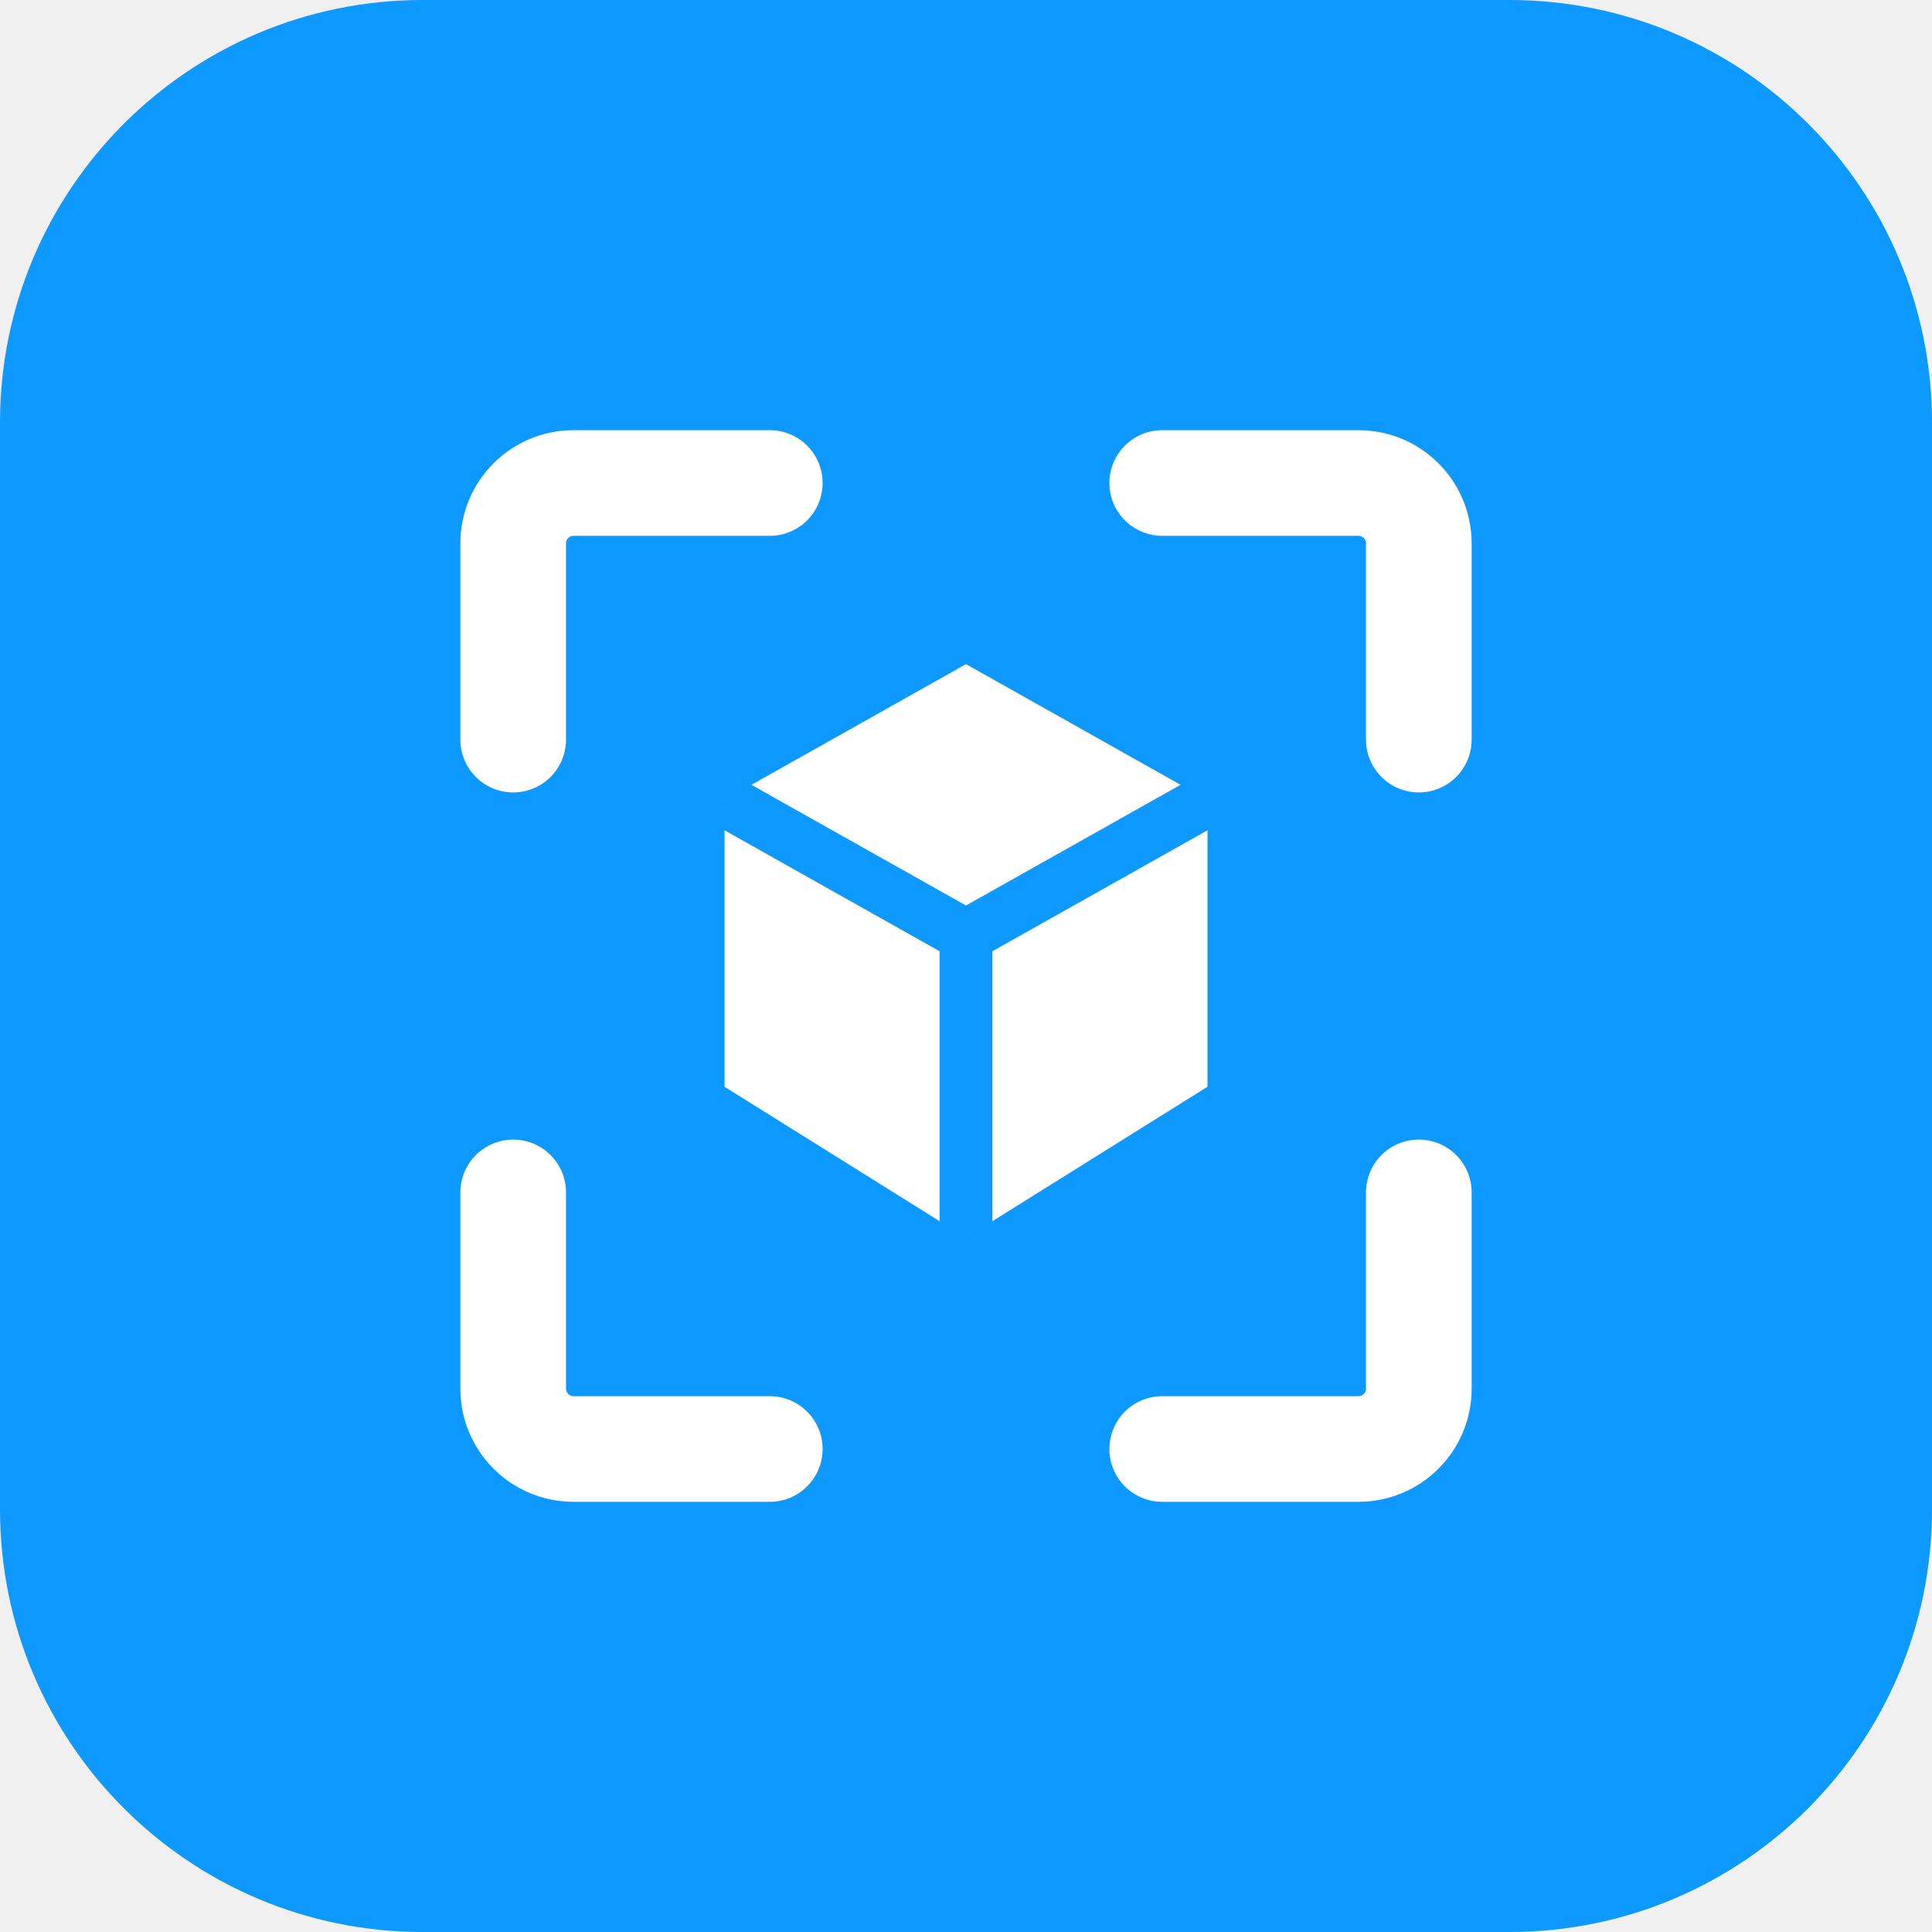
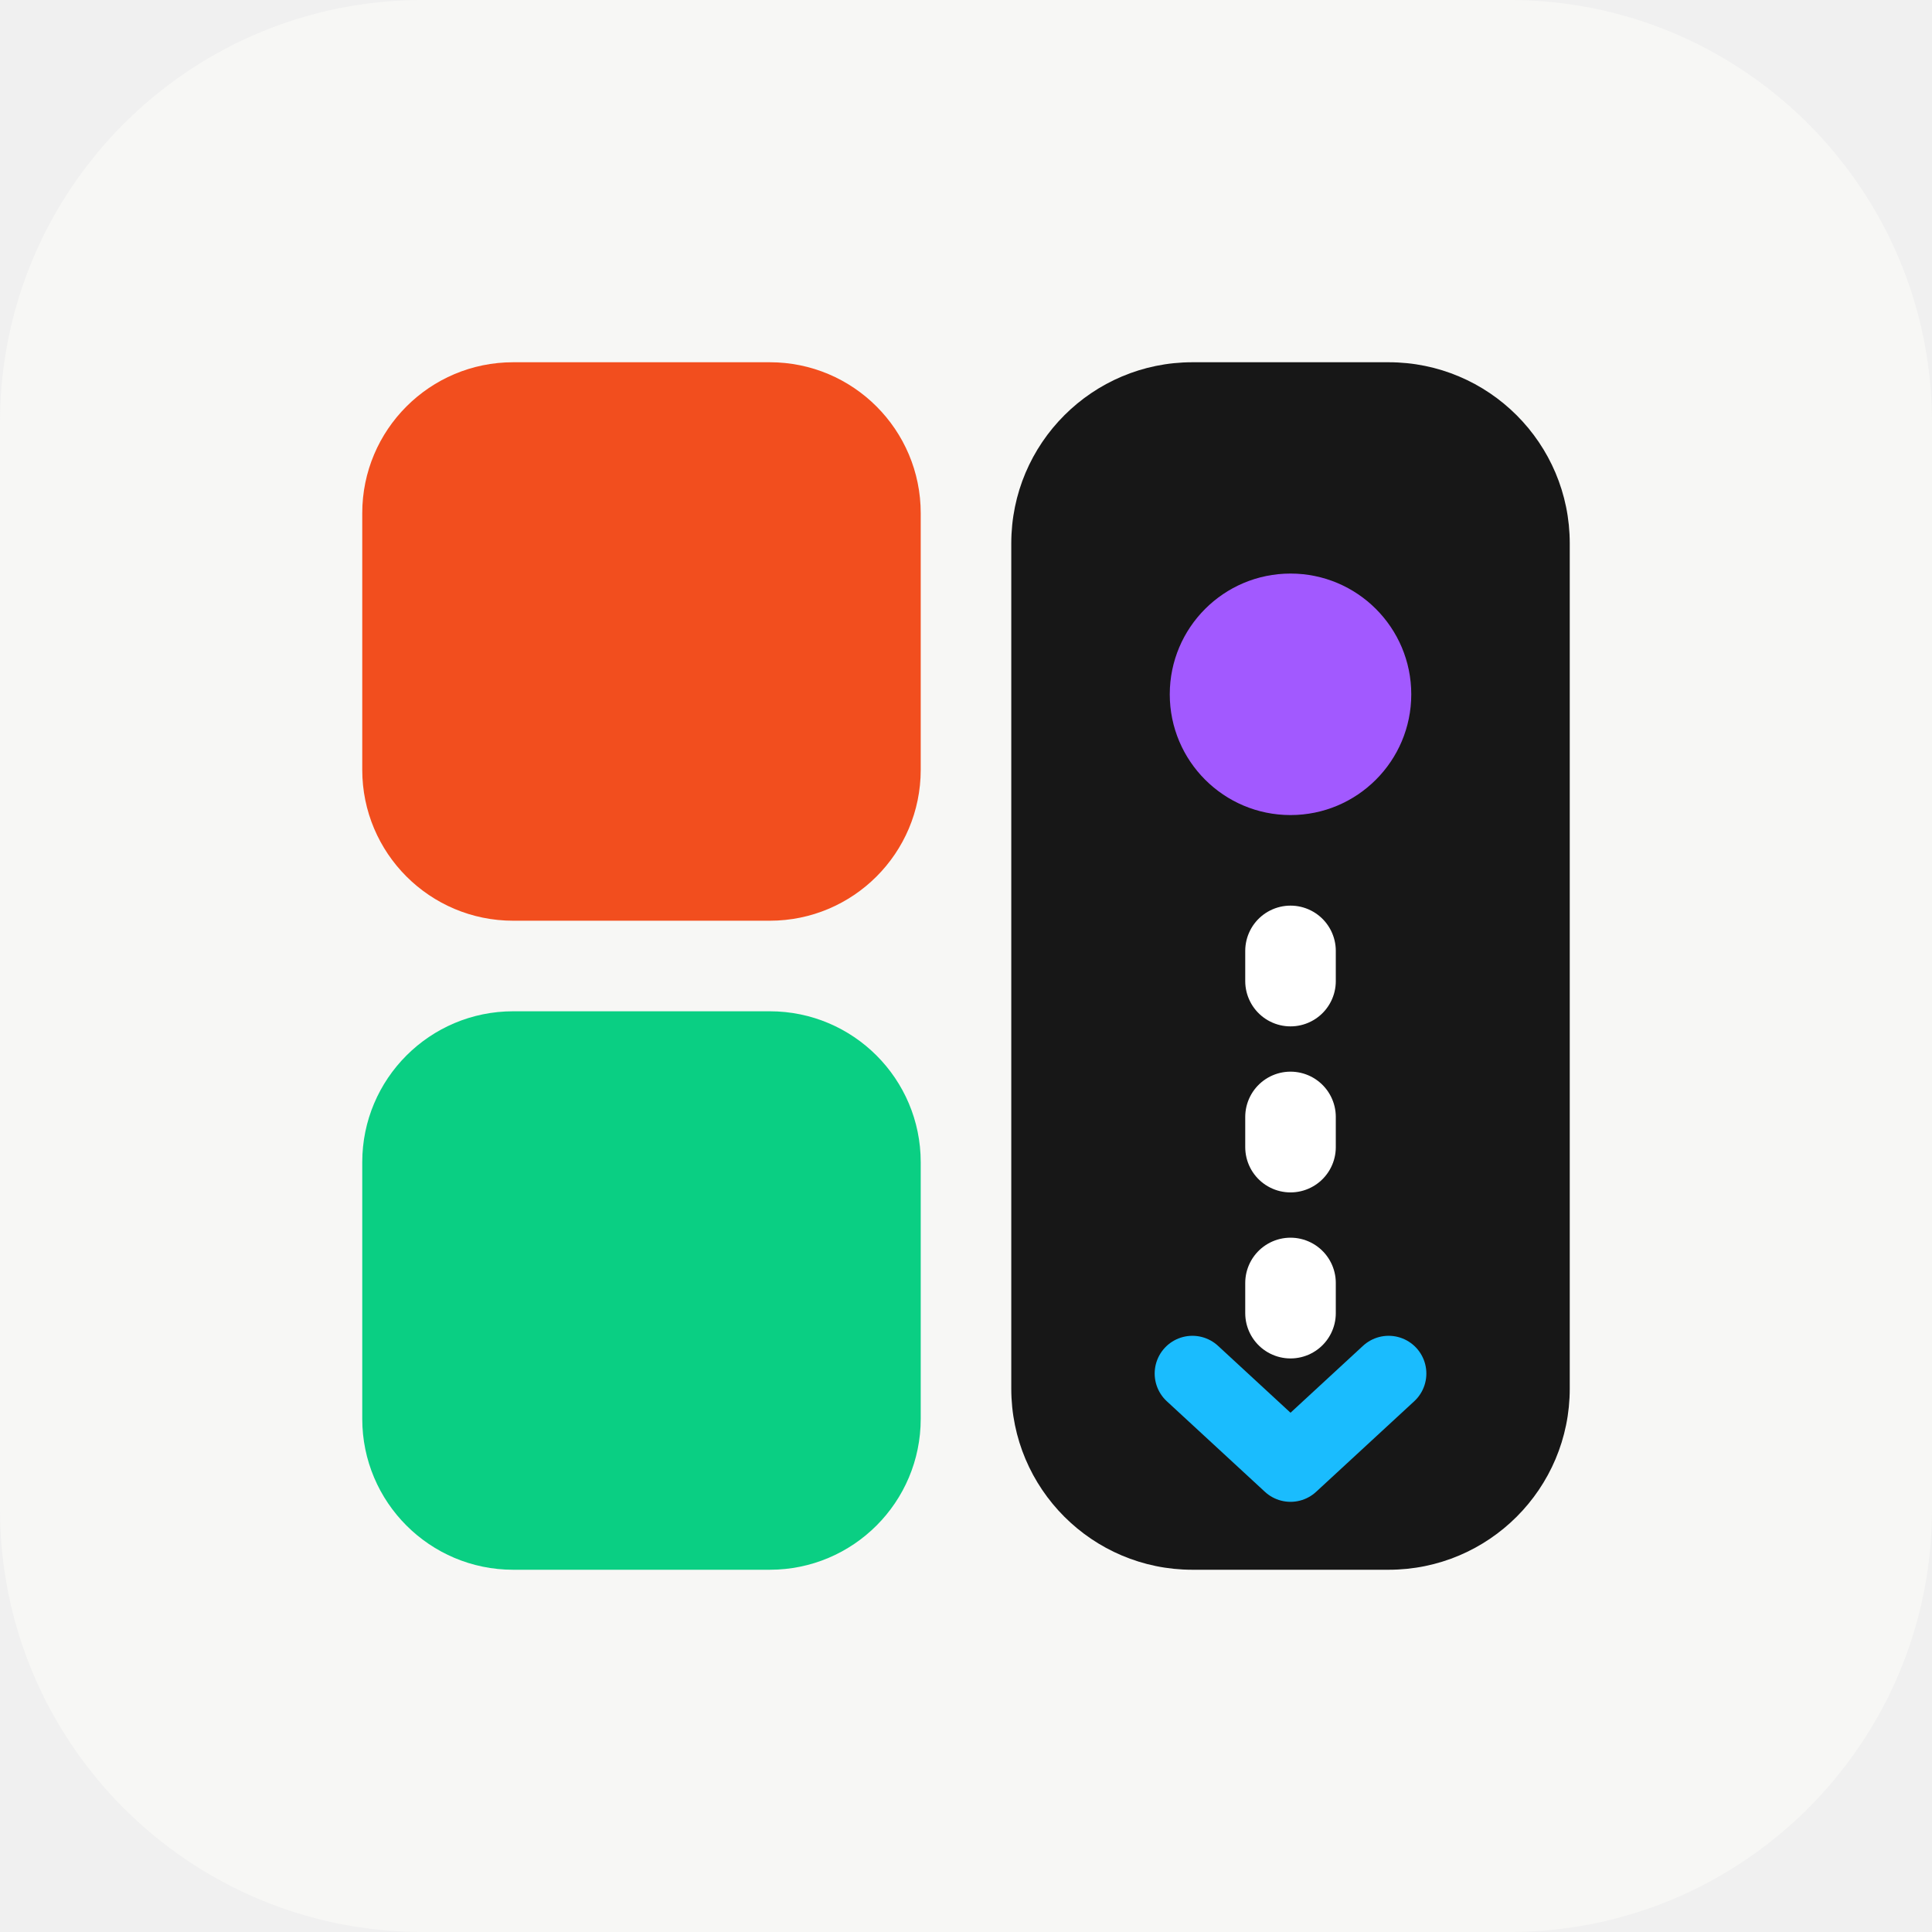
<svg xmlns="http://www.w3.org/2000/svg" width="128" height="128" viewBox="0 0 128 128" fill="none">
-   <rect width="128" height="128" rx="28" fill="#0D99FF" />
-   <path d="M34 49V36C34 33.791 35.791 32 38 32H51" stroke="white" stroke-width="7" stroke-linecap="round" />
-   <path d="M77 32H90C92.209 32 94 33.791 94 36V49" stroke="white" stroke-width="7" stroke-linecap="round" />
-   <path d="M94 79V92C94 94.209 92.209 96 90 96H77" stroke="white" stroke-width="7" stroke-linecap="round" />
-   <path d="M51 96H38C35.791 96 34 94.209 34 92V79" stroke="white" stroke-width="7" stroke-linecap="round" />
-   <path d="M48 53L64 44L80 53V72L64 82L48 72V53Z" fill="white" />
-   <path d="M48 53L64 62L80 53M64 62V82" stroke="#0D99FF" stroke-width="3.5" stroke-linejoin="round" />
+   <rect width="128" height="128" rx="28" fill="#F7F7F5" />
+   <rect x="24" y="24" width="37" height="37" rx="10" fill="#F24E1E" />
+   <rect x="24" y="67" width="37" height="37" rx="10" fill="#0ACF83" />
+   <rect x="67" y="24" width="37" height="80" rx="12" fill="#171717" />
+   <circle cx="85.5" cy="46" r="8" fill="#A259FF" />
+   <path d="M85.5 63V87" stroke="white" stroke-width="6" stroke-linecap="round" stroke-dasharray="2 9" />
+   <path d="M79 91L85.5 97L92 91" stroke="#1ABCFE" stroke-width="5" stroke-linecap="round" stroke-linejoin="round" />
</svg>
